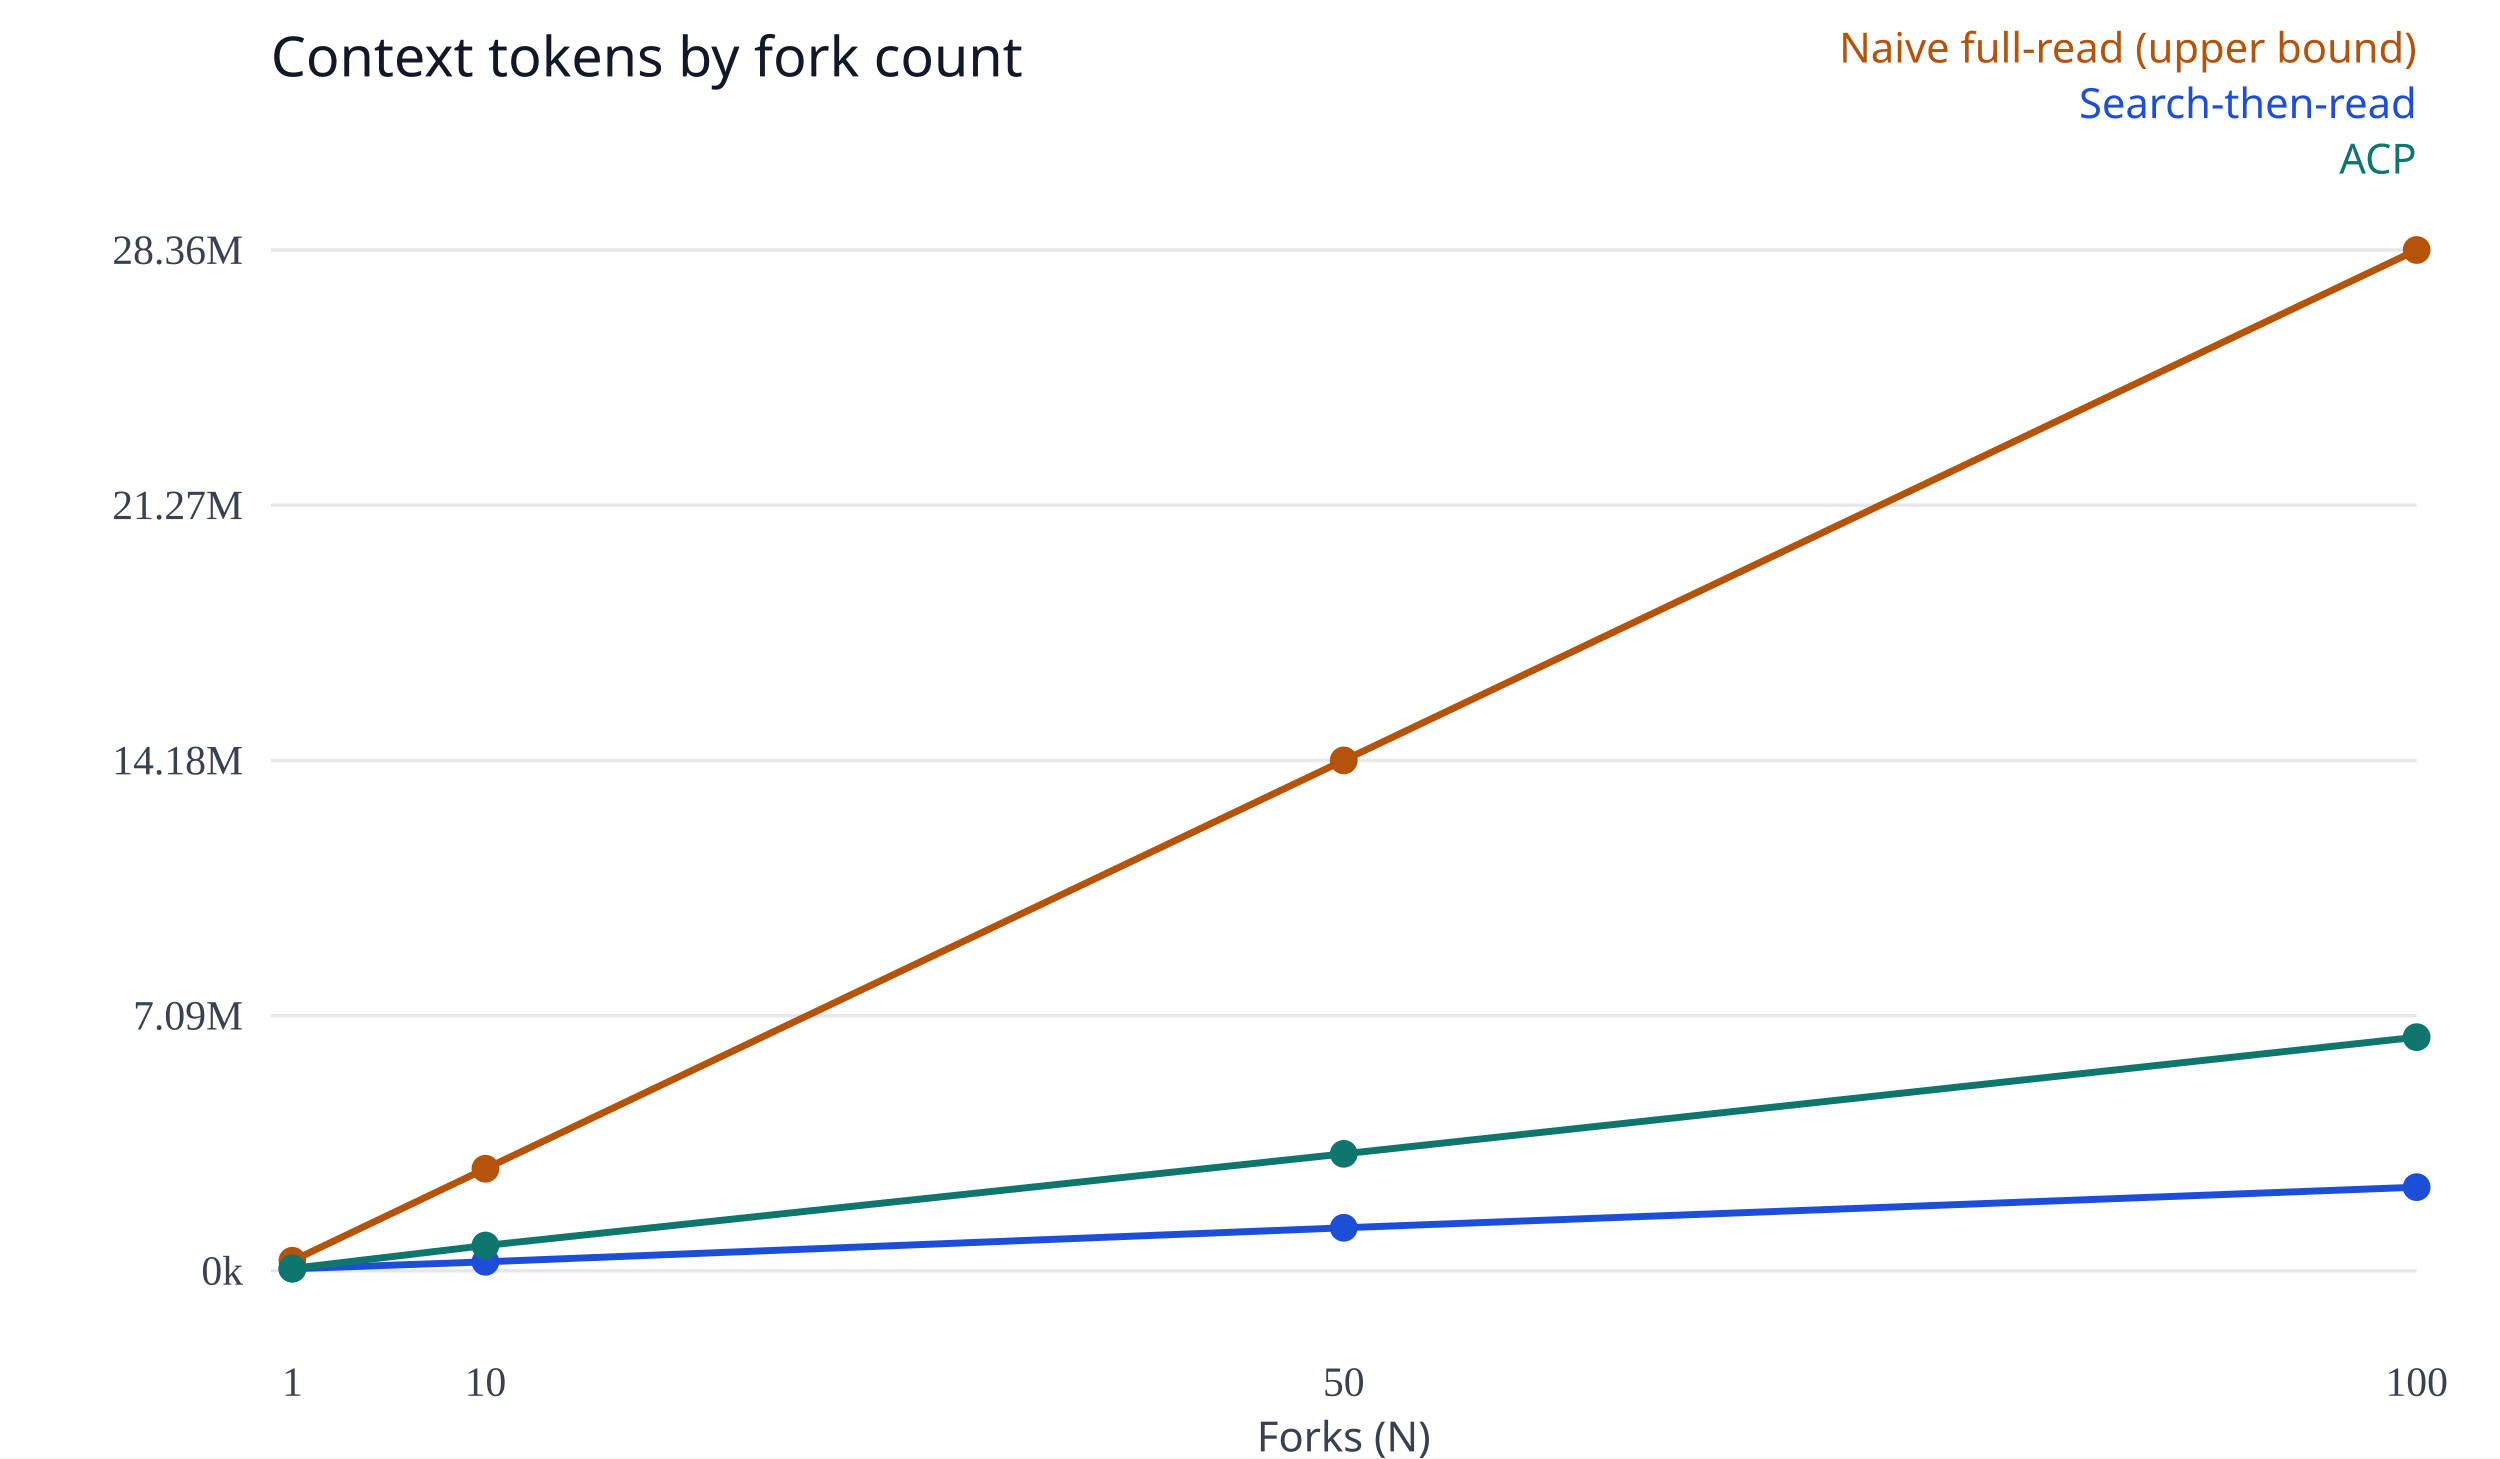
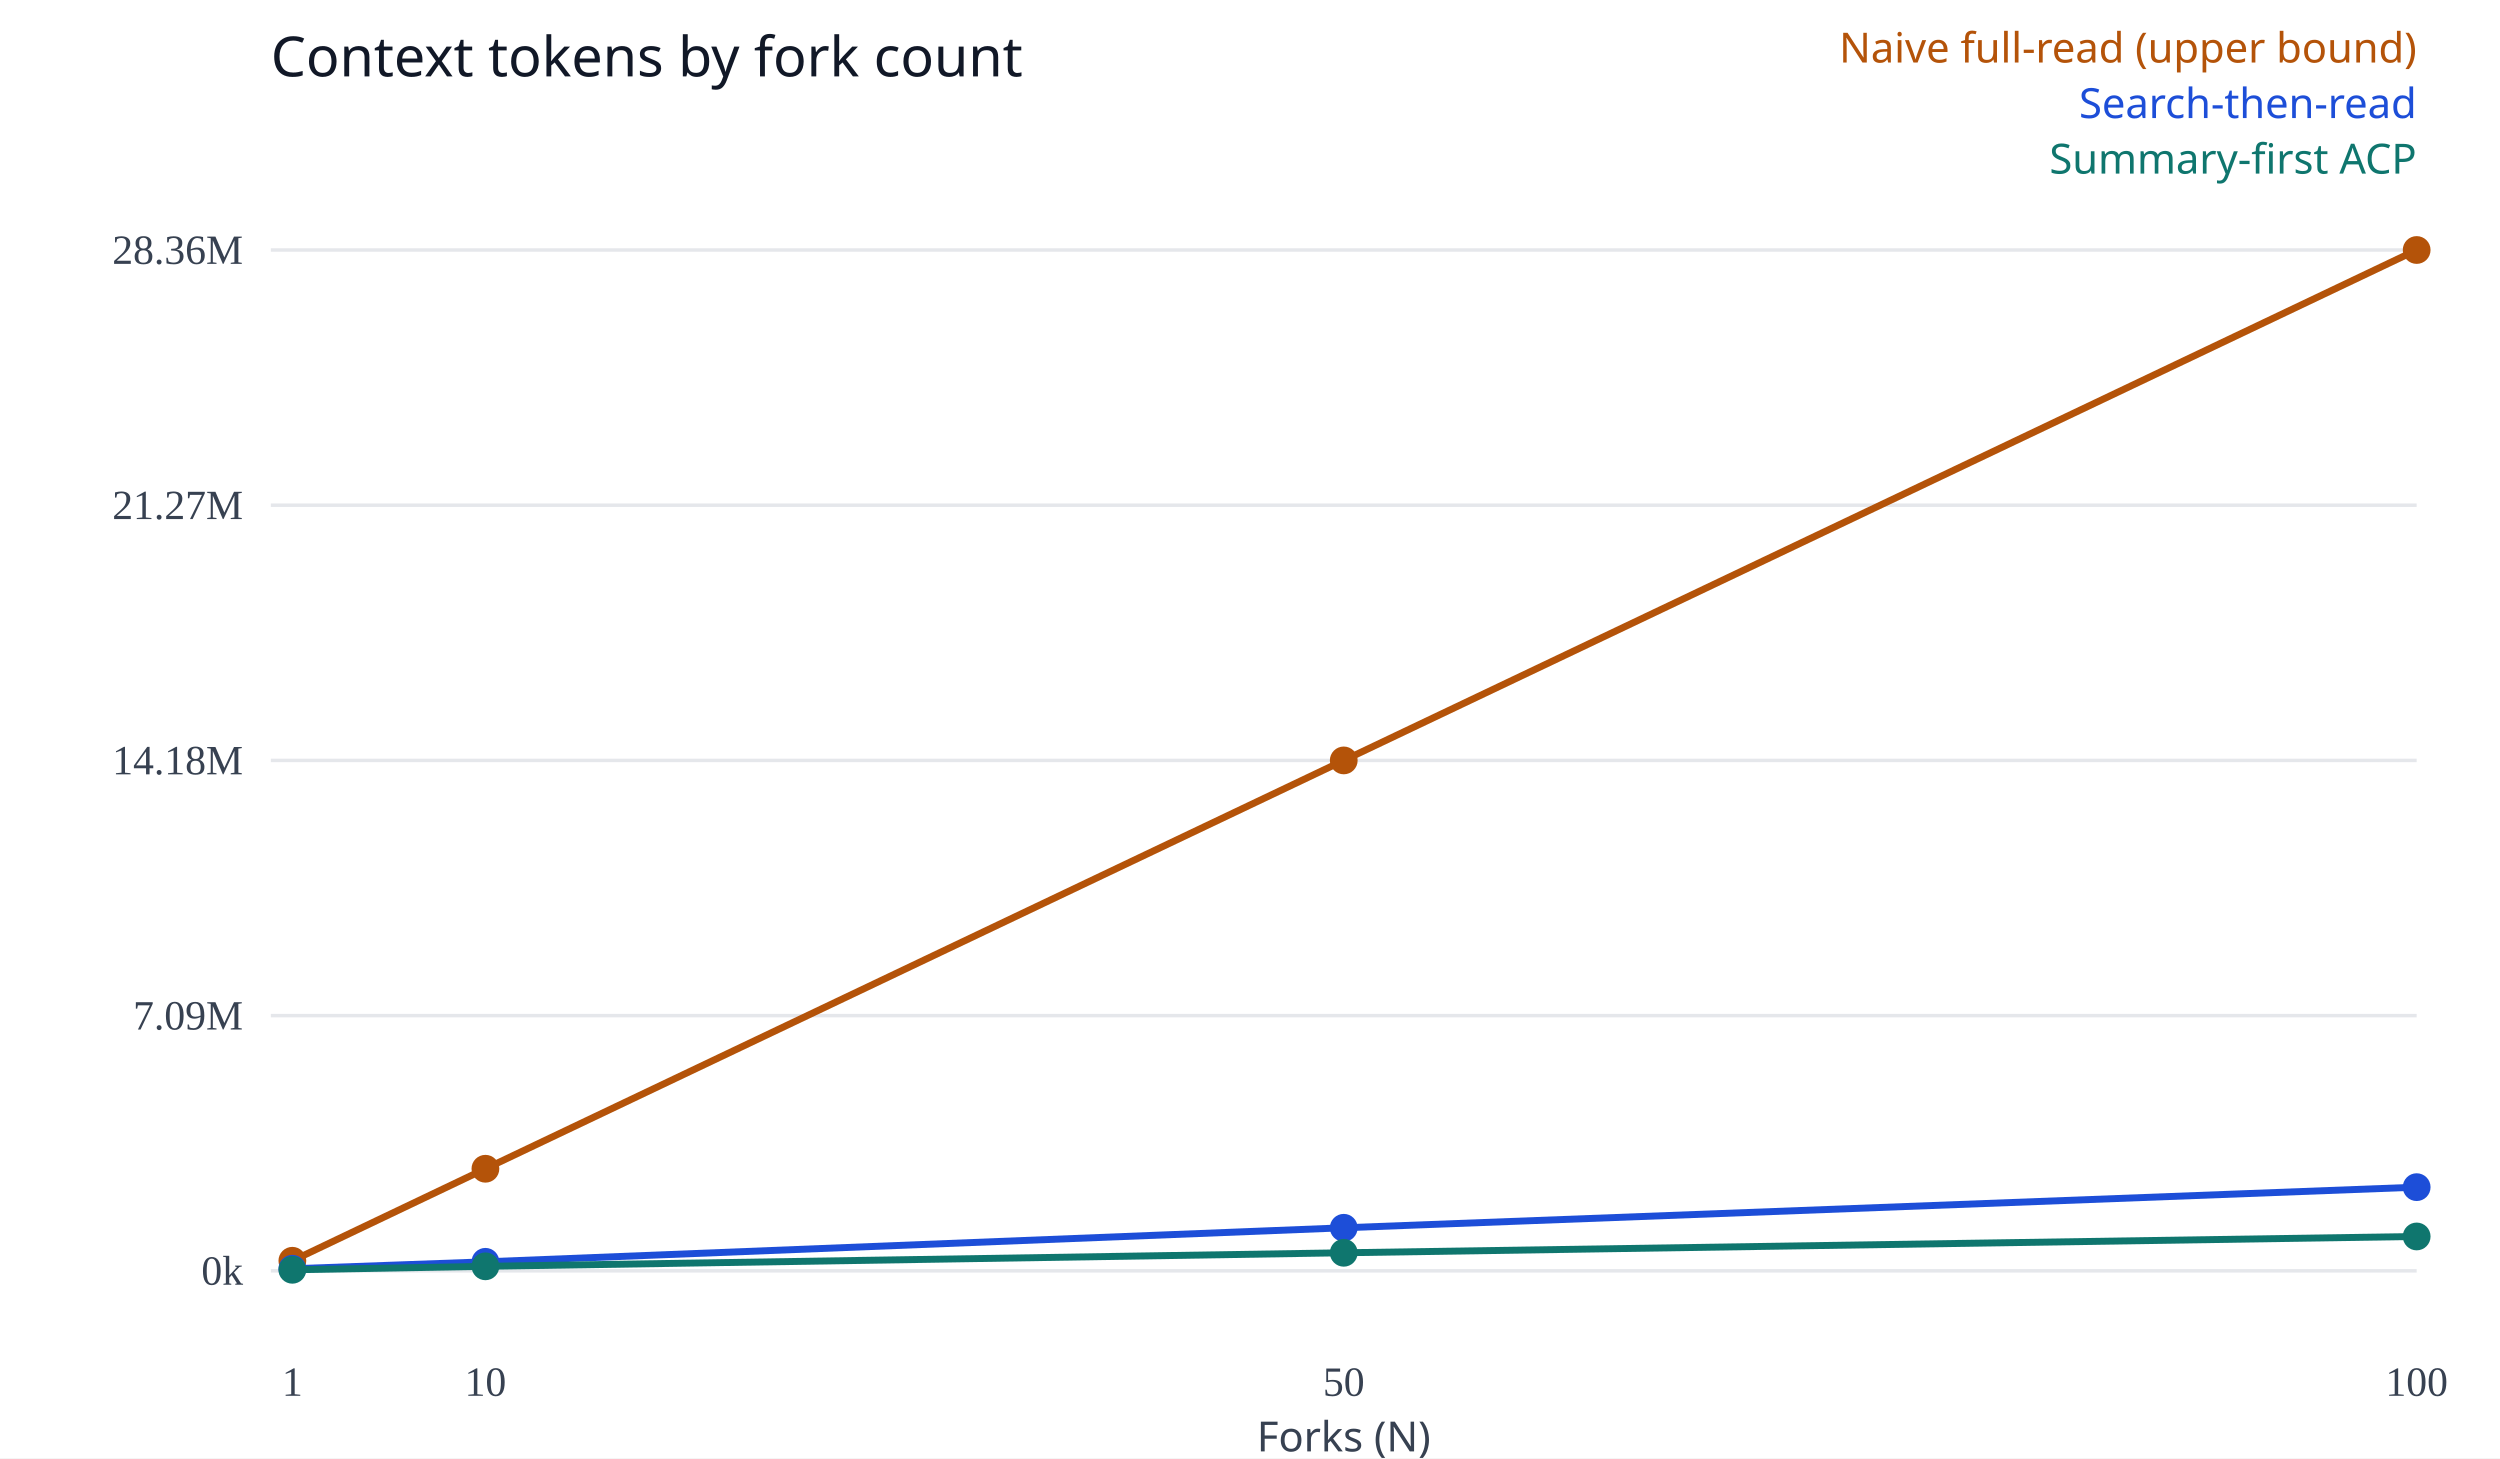
<svg xmlns="http://www.w3.org/2000/svg" width="720" height="420" viewBox="0 0 720 420">
  <rect width="100%" height="100%" fill="#ffffff" />
  <text x="78" y="22" font-size="16" font-family="sans-serif" fill="#111827">Context tokens by fork count</text>
  <text x="696" y="18" text-anchor="end" font-size="12" font-family="sans-serif" fill="#b45309">Naive full-read (upper bound)</text>
  <text x="696" y="34" text-anchor="end" font-size="12" font-family="sans-serif" fill="#1d4ed8">Search-then-read</text>
-   <text x="696" y="50" text-anchor="end" font-size="12" font-family="sans-serif" fill="#0f766e">ACP</text>
+   <text x="696" y="50" text-anchor="end" font-size="12" font-family="sans-serif" fill="#0f766e">Summary-first ACP</text>
  <line x1="78" y1="366.0" x2="696" y2="366.0" stroke="#e5e7eb" />
  <text x="70" y="370.0" text-anchor="end" font-size="12" fill="#374151">0k</text>
  <line x1="78" y1="292.5" x2="696" y2="292.5" stroke="#e5e7eb" />
  <text x="70" y="296.5" text-anchor="end" font-size="12" fill="#374151">7.09M</text>
  <line x1="78" y1="219.0" x2="696" y2="219.0" stroke="#e5e7eb" />
  <text x="70" y="223.0" text-anchor="end" font-size="12" fill="#374151">14.18M</text>
  <line x1="78" y1="145.5" x2="696" y2="145.5" stroke="#e5e7eb" />
  <text x="70" y="149.5" text-anchor="end" font-size="12" fill="#374151">21.27M</text>
  <line x1="78" y1="72.0" x2="696" y2="72.0" stroke="#e5e7eb" />
  <text x="70" y="76.0" text-anchor="end" font-size="12" fill="#374151">28.36M</text>
  <polyline fill="none" stroke="#b45309" stroke-width="2" points="84.2,363.1 139.8,336.6 387.0,219.0 696.0,72.0" />
  <circle cx="84.2" cy="363.1" r="4" fill="#b45309" />
  <circle cx="139.8" cy="336.6" r="4" fill="#b45309" />
  <circle cx="387.0" cy="219.0" r="4" fill="#b45309" />
  <circle cx="696.0" cy="72.0" r="4" fill="#b45309" />
  <polyline fill="none" stroke="#1d4ed8" stroke-width="2" points="84.2,365.4 139.8,363.4 387.0,353.6 696.0,341.9" />
  <circle cx="84.2" cy="365.4" r="4" fill="#1d4ed8" />
  <circle cx="139.8" cy="363.4" r="4" fill="#1d4ed8" />
  <circle cx="387.0" cy="353.6" r="4" fill="#1d4ed8" />
  <circle cx="696.0" cy="341.9" r="4" fill="#1d4ed8" />
-   <polyline fill="none" stroke="#0f766e" stroke-width="2" points="84.2,365.3 139.8,358.7 387.0,332.3 696.0,298.7" />
-   <circle cx="84.2" cy="365.3" r="4" fill="#0f766e" />
-   <circle cx="139.8" cy="358.7" r="4" fill="#0f766e" />
-   <circle cx="387.0" cy="332.3" r="4" fill="#0f766e" />
-   <circle cx="696.0" cy="298.7" r="4" fill="#0f766e" />
+   <polyline fill="none" stroke="#0f766e" stroke-width="2" points="84.2,365.7 139.8,364.7 387.0,360.8 696.0,356.1" />
+   <circle cx="84.2" cy="365.7" r="4" fill="#0f766e" />
+   <circle cx="139.8" cy="364.7" r="4" fill="#0f766e" />
+   <circle cx="387.0" cy="360.8" r="4" fill="#0f766e" />
+   <circle cx="696.0" cy="356.1" r="4" fill="#0f766e" />
  <text x="84.2" y="402" text-anchor="middle" font-size="12" fill="#374151">1</text>
  <text x="139.8" y="402" text-anchor="middle" font-size="12" fill="#374151">10</text>
  <text x="387.0" y="402" text-anchor="middle" font-size="12" fill="#374151">50</text>
  <text x="696.0" y="402" text-anchor="middle" font-size="12" fill="#374151">100</text>
  <text x="387" y="418" text-anchor="middle" font-size="12" font-family="sans-serif" fill="#374151">Forks (N)</text>
</svg>
